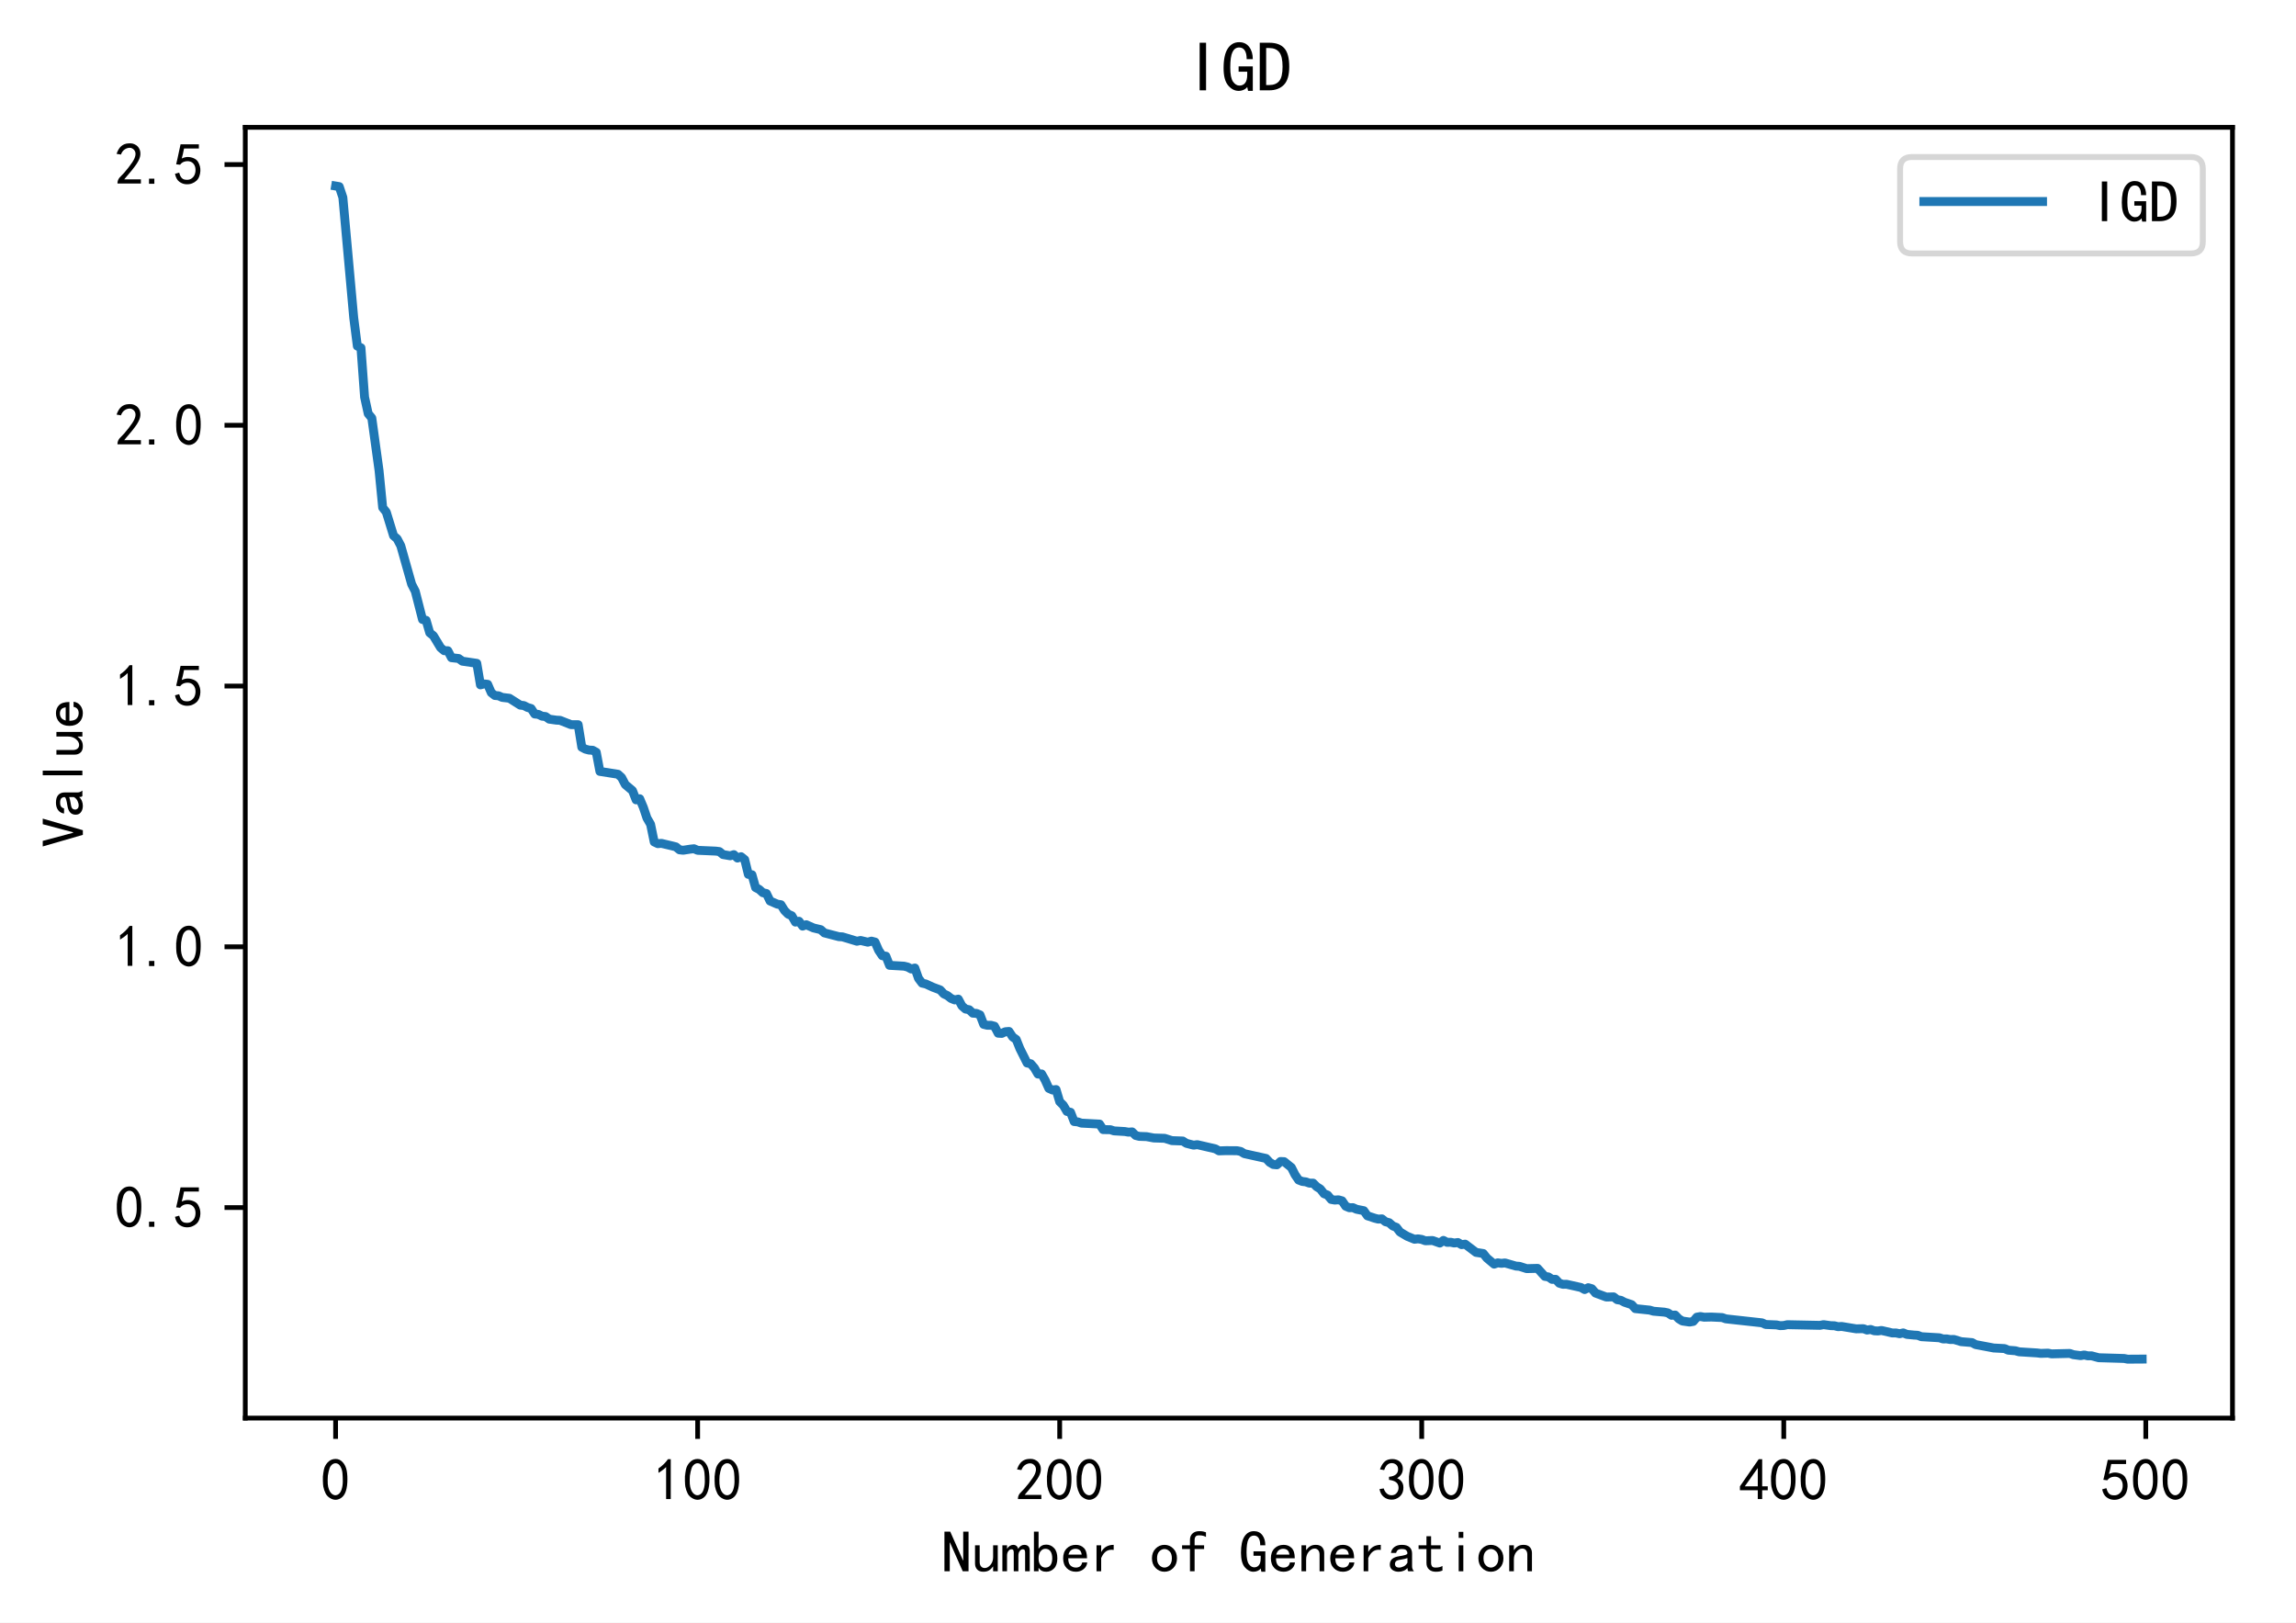
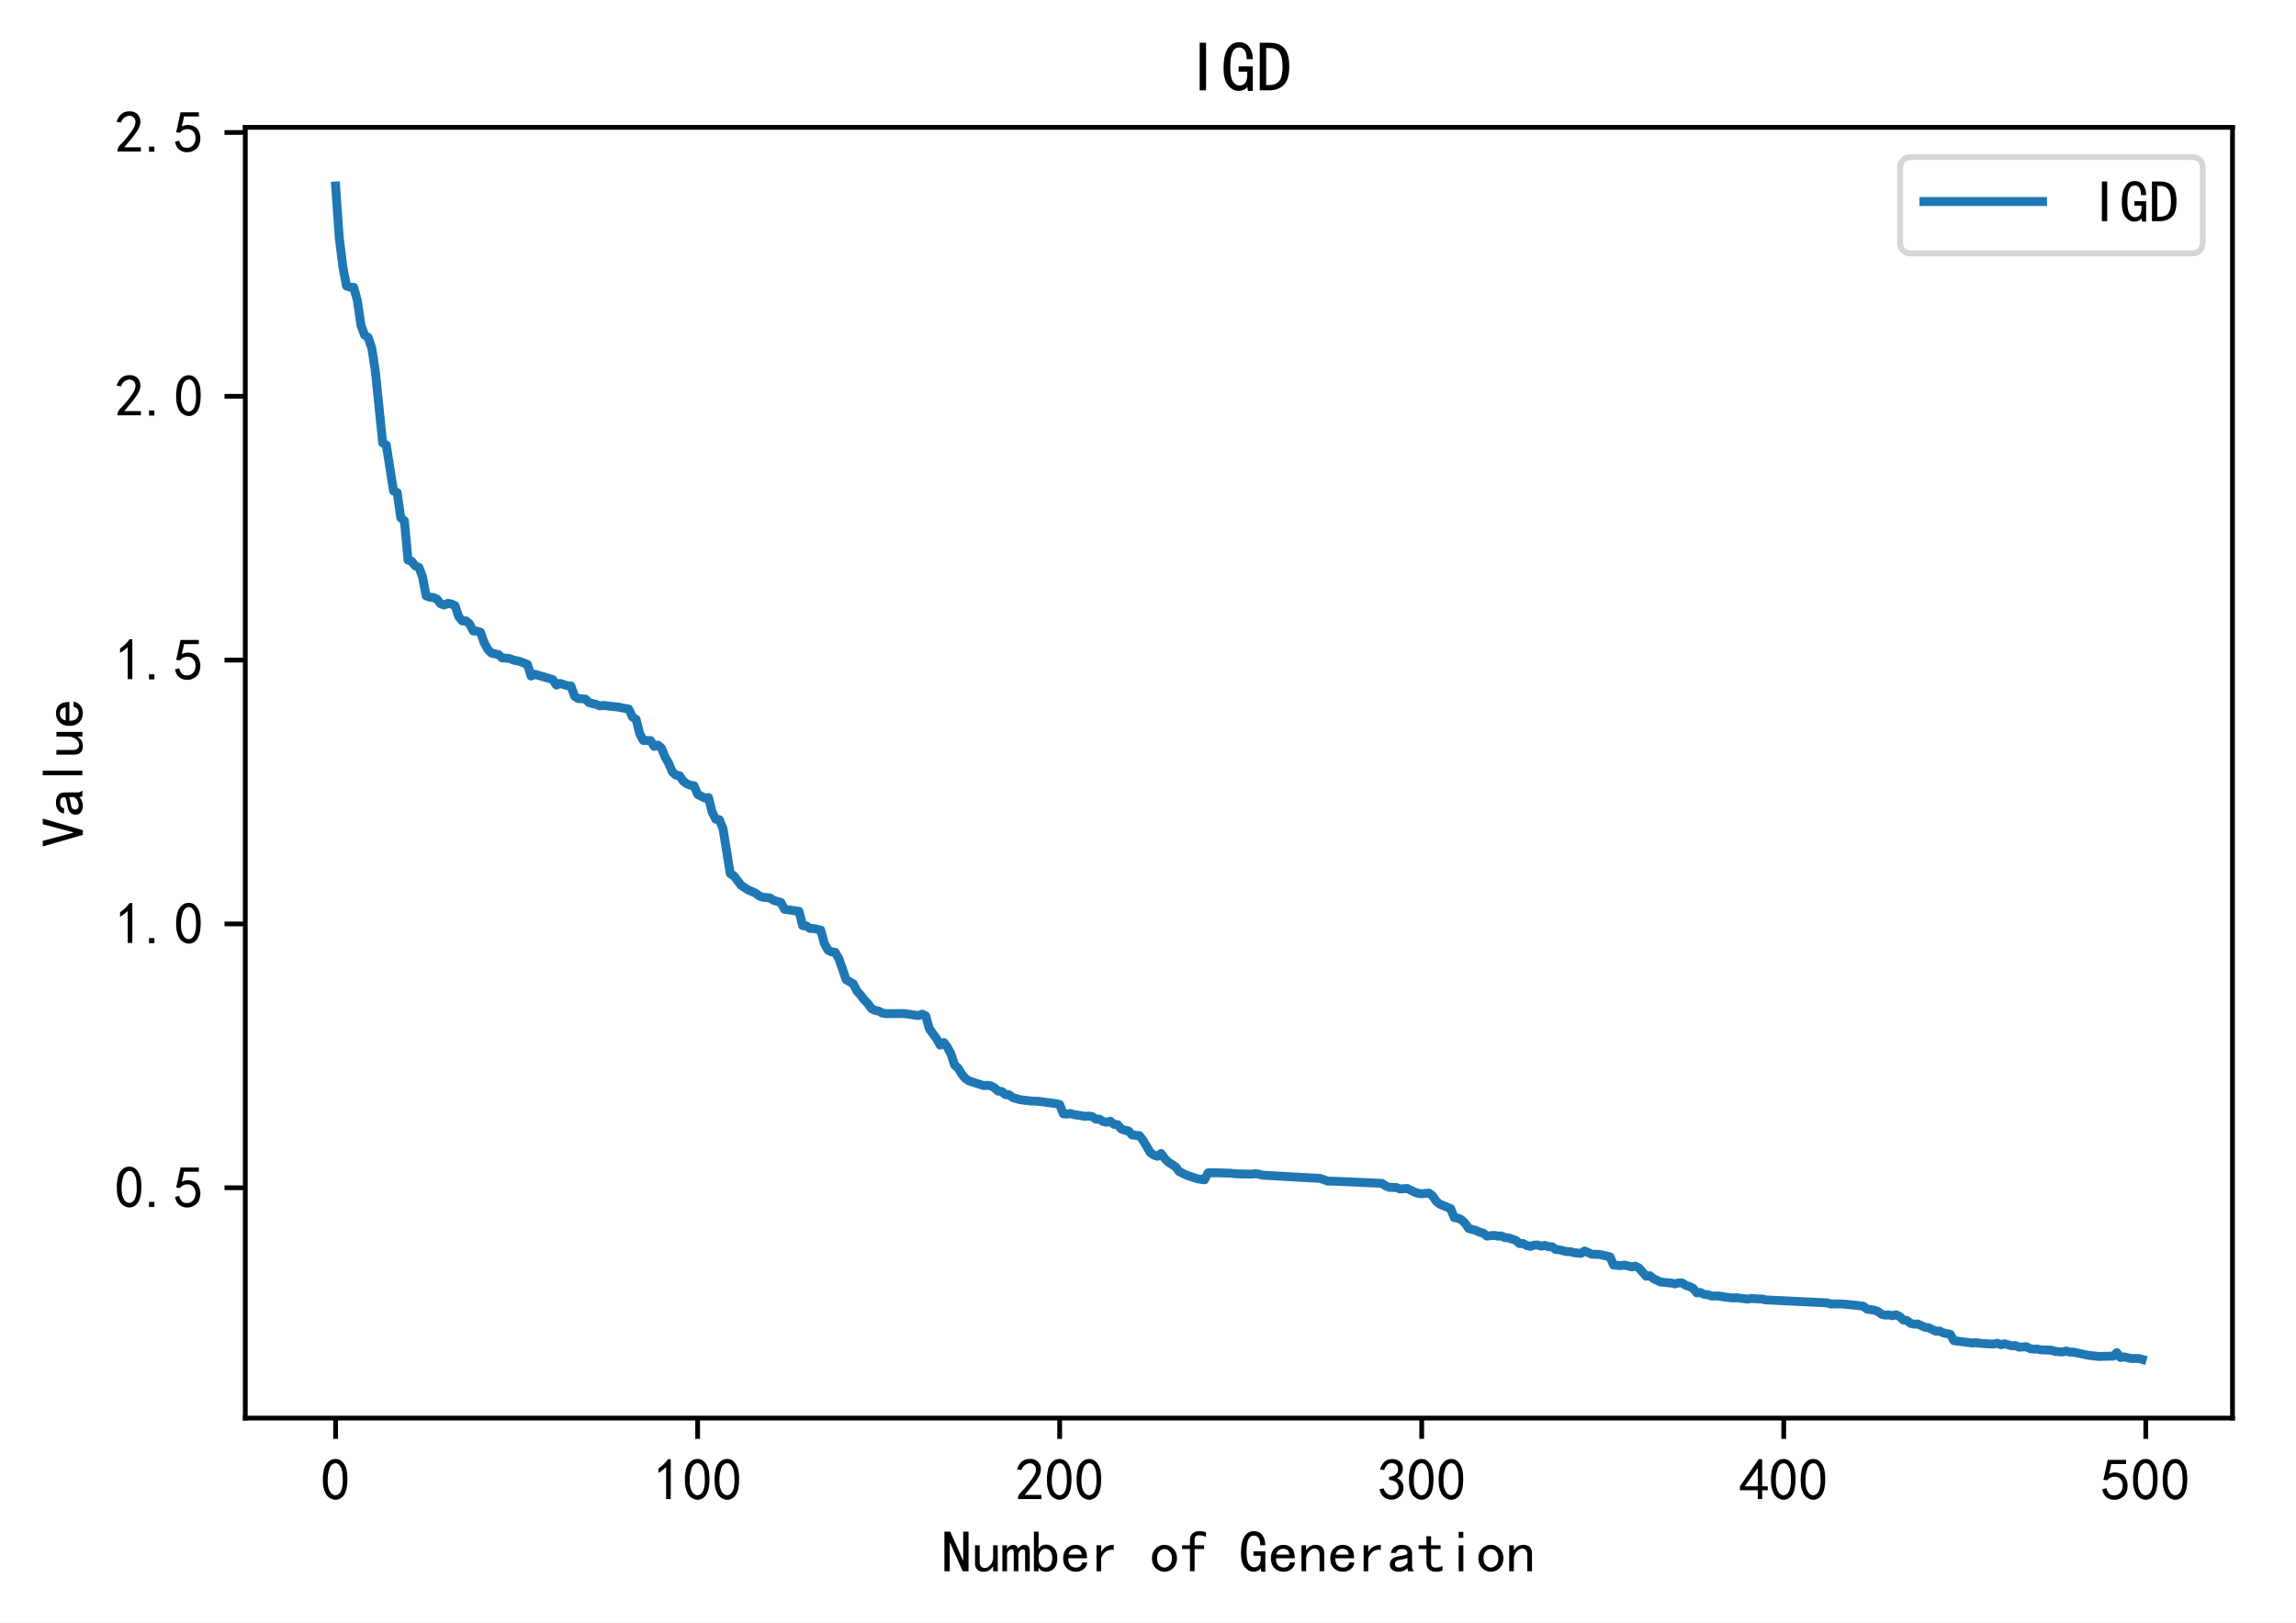
<svg xmlns="http://www.w3.org/2000/svg" xmlns:xlink="http://www.w3.org/1999/xlink" height="273.34pt" version="1.1" viewBox="0 0 386.825 273.34" width="386.825pt">
  <defs>
    <style type="text/css">
*{stroke-linecap:butt;stroke-linejoin:round;}
  </style>
  </defs>
  <g id="figure_1">
    <g id="patch_1">
      <path d="M 0 273.34  L 386.825 273.34  L 386.825 0  L 0 0  z " style="fill:#ffffff;" />
    </g>
    <g id="axes_1">
      <g id="patch_2">
        <path d="M 41.325 238.89  L 376.125 238.89  L 376.125 21.45  L 41.325 21.45  z " style="fill:#ffffff;" />
      </g>
      <g id="matplotlib.axis_1">
        <g id="xtick_1">
          <g id="line2d_1">
            <defs>
-               <path d="M 0 0  L 0 3.5  " id="m2fcb70cf24" style="stroke:#000000;stroke-width:0.8;" />
-             </defs>
-             <g>
-               <use style="stroke:#000000;stroke-width:0.8;" x="56.543" xlink:href="#m2fcb70cf24" y="238.89" />
+               <path d="M 0 0  L 0 3.5  " id="mbe11453e06" style="stroke:#000000;stroke-width:0.8;" />
+             </defs>
+             <g>
+               <use style="stroke:#000000;stroke-width:0.8;" x="56.543" xlink:href="#mbe11453e06" y="238.89" />
            </g>
          </g>
          <g id="text_1">
            <defs>
              <path d="M 3.125 29.297  Q 3.906 50 6.438 56.047  Q 8.984 62.109 13.672 66.016  Q 18.359 69.922 25.188 69.922  Q 32.031 69.922 37.109 64.25  Q 42.188 58.594 43.75 50  Q 45.312 41.406 44.719 30.266  Q 44.141 19.141 40.812 12.109  Q 37.5 5.078 30.859 2.344  Q 24.219 -0.391 17.578 2.922  Q 10.938 6.25 8.203 11.719  Q 5.469 17.188 4.297 23.234  Q 3.125 29.297 3.906 50  z M 12.891 52.734  Q 10.547 31.25 12.5 22.844  Q 14.453 14.453 18.938 10.938  Q 23.438 7.422 28.125 9.562  Q 32.812 11.719 34.953 18.156  Q 37.109 24.609 37.109 32.219  Q 37.109 39.844 36.516 46.094  Q 35.938 52.344 33 57.422  Q 30.078 62.5 25.188 62.688  Q 20.312 62.891 16.594 57.812  Q 12.891 52.734 10.547 31.25  z " id="SimHei-48" />
            </defs>
            <g transform="translate(54.04318 252.765)scale(0.1 -0.1)">
              <use xlink:href="#SimHei-48" />
            </g>
          </g>
        </g>
        <g id="xtick_2">
          <g id="line2d_2">
            <g>
-               <use style="stroke:#000000;stroke-width:0.8;" x="117.538" xlink:href="#m2fcb70cf24" y="238.89" />
+               <use style="stroke:#000000;stroke-width:0.8;" x="117.538" xlink:href="#mbe11453e06" y="238.89" />
            </g>
          </g>
          <g id="text_2">
            <defs>
              <path d="M 21.875 56.25  Q 16.797 51.172 8.984 46.484  L 8.984 53.906  Q 18.75 60.547 25 69.531  L 29.688 69.531  L 29.688 2.344  L 21.875 2.344  z " id="SimHei-49" />
            </defs>
            <g transform="translate(110.0379 252.765)scale(0.1 -0.1)">
              <use xlink:href="#SimHei-49" />
              <use x="50" xlink:href="#SimHei-48" />
              <use x="100" xlink:href="#SimHei-48" />
            </g>
          </g>
        </g>
        <g id="xtick_3">
          <g id="line2d_3">
            <g>
-               <use style="stroke:#000000;stroke-width:0.8;" x="178.533" xlink:href="#m2fcb70cf24" y="238.89" />
+               <use style="stroke:#000000;stroke-width:0.8;" x="178.533" xlink:href="#mbe11453e06" y="238.89" />
            </g>
          </g>
          <g id="text_3">
            <defs>
              <path d="M 4.688 3.906  Q 5.078 9.766 10.156 14.453  Q 15.234 19.141 23.047 29.094  Q 30.859 39.062 33.203 44.531  Q 35.547 50 34.953 53.906  Q 34.375 57.812 31.25 60.344  Q 28.125 62.891 24.016 62.5  Q 19.922 62.109 16.203 59.375  Q 12.5 56.641 10.547 51.172  L 3.125 52.344  Q 6.25 61.328 11.125 65.422  Q 16.016 69.531 22.656 69.922  Q 26.562 70.312 29.688 69.719  Q 32.812 69.141 36.125 66.984  Q 39.453 64.844 41.594 60.547  Q 43.75 56.25 43.156 50.188  Q 42.578 44.141 37.109 35.734  Q 31.641 27.344 16.016 9.375  L 44.141 9.375  L 44.141 2.344  L 4.688 2.344  z " id="SimHei-50" />
            </defs>
            <g transform="translate(171.0326 252.765)scale(0.1 -0.1)">
              <use xlink:href="#SimHei-50" />
              <use x="50" xlink:href="#SimHei-48" />
              <use x="100" xlink:href="#SimHei-48" />
            </g>
          </g>
        </g>
        <g id="xtick_4">
          <g id="line2d_4">
            <g>
-               <use style="stroke:#000000;stroke-width:0.8;" x="239.527" xlink:href="#m2fcb70cf24" y="238.89" />
+               <use style="stroke:#000000;stroke-width:0.8;" x="239.527" xlink:href="#mbe11453e06" y="238.89" />
            </g>
          </g>
          <g id="text_4">
            <defs>
              <path d="M 3.906 19.141  L 10.938 20.312  Q 12.5 15.234 16.016 11.906  Q 19.531 8.594 24.797 8.781  Q 30.078 8.984 33.203 13.078  Q 36.328 17.188 35.938 22.453  Q 35.547 27.734 31.828 30.656  Q 28.125 33.594 19.922 34.766  L 19.922 39.844  Q 28.125 40.625 31.828 44.141  Q 35.547 47.656 35.156 53.312  Q 34.766 58.984 30.078 61.516  Q 25.391 64.062 20.109 62.109  Q 14.844 60.156 11.719 51.172  L 4.688 52.344  Q 7.031 59.375 11.125 64.062  Q 15.234 68.75 22.266 69.531  Q 29.297 70.312 34.562 67.766  Q 39.844 65.234 41.984 59.953  Q 44.141 54.688 42.578 48.438  Q 41.016 42.188 33.594 37.5  Q 39.062 35.156 41.984 30.469  Q 44.922 25.781 43.938 18.156  Q 42.969 10.547 37.109 5.859  Q 31.25 1.172 23.828 1.359  Q 16.406 1.562 10.938 6.047  Q 5.469 10.547 3.906 19.141  z " id="SimHei-51" />
            </defs>
            <g transform="translate(232.0273 252.765)scale(0.1 -0.1)">
              <use xlink:href="#SimHei-51" />
              <use x="50" xlink:href="#SimHei-48" />
              <use x="100" xlink:href="#SimHei-48" />
            </g>
          </g>
        </g>
        <g id="xtick_5">
          <g id="line2d_5">
            <g>
-               <use style="stroke:#000000;stroke-width:0.8;" x="300.522" xlink:href="#m2fcb70cf24" y="238.89" />
+               <use style="stroke:#000000;stroke-width:0.8;" x="300.522" xlink:href="#mbe11453e06" y="238.89" />
            </g>
          </g>
          <g id="text_5">
            <defs>
              <path d="M 31.25 17.188  L 1.172 17.188  L 1.172 23.828  L 32.812 69.531  L 38.672 69.531  L 38.672 23.828  L 48.047 23.828  L 48.047 17.188  L 38.672 17.188  L 38.672 2.344  L 31.25 2.344  z M 31.25 23.828  L 31.25 54.688  L 9.375 23.828  z " id="SimHei-52" />
            </defs>
            <g transform="translate(293.022 252.765)scale(0.1 -0.1)">
              <use xlink:href="#SimHei-52" />
              <use x="50" xlink:href="#SimHei-48" />
              <use x="100" xlink:href="#SimHei-48" />
            </g>
          </g>
        </g>
        <g id="xtick_6">
          <g id="line2d_6">
            <g>
-               <use style="stroke:#000000;stroke-width:0.8;" x="361.517" xlink:href="#m2fcb70cf24" y="238.89" />
+               <use style="stroke:#000000;stroke-width:0.8;" x="361.517" xlink:href="#mbe11453e06" y="238.89" />
            </g>
          </g>
          <g id="text_6">
            <defs>
              <path d="M 8.594 20.703  Q 11.328 10.156 17.969 8.984  Q 24.609 7.812 28.703 10.344  Q 32.812 12.891 34.562 16.984  Q 36.328 21.094 36.125 26.172  Q 35.938 31.25 33.391 34.766  Q 30.859 38.281 26.953 39.453  Q 23.047 40.625 18.156 39.453  Q 13.281 38.281 10.156 33.984  L 3.516 34.766  Q 4.297 37.109 10.938 68.359  L 41.797 68.359  L 41.797 61.328  L 16.797 61.328  Q 14.844 50.781 12.891 44.531  Q 18.75 47.266 23.828 47.062  Q 28.906 46.875 33.594 44.719  Q 38.281 42.578 40.422 38.859  Q 42.578 35.156 43.547 31.438  Q 44.531 27.734 44.328 23.438  Q 44.141 19.141 42.578 14.641  Q 41.016 10.156 37.891 7.219  Q 34.766 4.297 30.266 2.531  Q 25.781 0.781 19.922 1.172  Q 14.062 1.562 8.781 5.469  Q 3.516 9.375 1.562 18.75  z " id="SimHei-53" />
            </defs>
            <g transform="translate(354.0168 252.765)scale(0.1 -0.1)">
              <use xlink:href="#SimHei-53" />
              <use x="50" xlink:href="#SimHei-48" />
              <use x="100" xlink:href="#SimHei-48" />
            </g>
          </g>
        </g>
        <g id="text_7">
          <defs>
            <path d="M 44.531 1.953  L 34.766 1.953  L 13.281 50.391  L 12.891 50.391  L 12.891 1.953  L 3.906 1.953  L 3.906 68.75  L 13.672 68.75  L 35.156 20.312  L 35.547 20.312  L 35.547 68.75  L 44.531 68.75  z " id="SimHei-78" />
            <path d="M 43.75 1.953  L 35.938 1.953  L 35.938 10.156  Q 32.812 5.859 29.094 3.516  Q 25.391 1.172 19.531 1.172  Q 12.5 1.172 8.984 5.078  Q 5.469 8.984 5.469 14.844  L 5.469 45.703  L 13.281 45.703  L 13.281 17.578  Q 13.281 12.891 15.625 10.156  Q 17.969 7.422 21.875 7.422  Q 26.953 7.422 31.438 12.688  Q 35.938 17.969 35.938 25.781  L 35.938 45.703  L 43.75 45.703  z " id="SimHei-117" />
            <path d="M 47.656 1.953  L 39.844 1.953  L 39.844 33.594  Q 39.844 35.938 39.062 37.5  Q 38.281 39.062 35.938 39.062  Q 33.203 39.062 30.859 36.125  Q 28.516 33.203 28.516 28.516  L 28.516 1.953  L 20.703 1.953  L 20.703 33.594  Q 20.703 35.938 19.922 37.5  Q 19.141 39.062 16.797 39.062  Q 14.062 39.062 11.719 36.125  Q 9.375 33.203 9.375 28.516  L 9.375 1.953  L 1.562 1.953  L 1.562 45.703  L 9.375 45.703  L 9.375 39.844  Q 11.328 42.969 14.062 44.719  Q 16.797 46.484 19.922 46.484  Q 23.047 46.484 25.188 44.719  Q 27.344 42.969 28.125 39.844  Q 30.078 42.969 32.609 44.719  Q 35.156 46.484 38.281 46.484  Q 42.969 46.484 45.312 43.938  Q 47.656 41.406 47.656 36.719  z " id="SimHei-109" />
            <path d="M 44.141 23.828  Q 44.141 12.5 38.672 6.828  Q 33.203 1.172 25.391 1.172  Q 21.094 1.172 17.969 2.734  Q 14.844 4.297 12.5 7.812  L 12.5 1.953  L 4.688 1.953  L 4.688 68.75  L 12.5 68.75  L 12.5 39.844  Q 14.844 43.359 17.969 45.109  Q 21.094 46.875 25.391 46.875  Q 33.203 46.875 38.672 41.016  Q 44.141 35.156 44.141 23.828  z M 35.547 23.828  Q 35.547 31.25 32.609 35.547  Q 29.688 39.844 23.828 39.844  Q 19.141 39.844 15.812 35.547  Q 12.5 31.25 12.5 23.828  Q 12.5 16.406 15.812 12.297  Q 19.141 8.203 23.828 8.203  Q 29.688 8.203 32.609 12.297  Q 35.547 16.406 35.547 23.828  z " id="SimHei-98" />
            <path d="M 44.531 16.797  Q 43.75 9.766 38.281 5.469  Q 32.812 1.172 25.391 1.172  Q 16.016 1.172 9.953 7.219  Q 3.906 13.281 3.906 23.828  Q 3.906 34.375 9.953 40.422  Q 16.016 46.484 25.391 46.484  Q 33.594 46.484 38.859 41.203  Q 44.141 35.938 44.141 23.828  L 12.5 23.828  Q 12.5 15.234 16.203 11.719  Q 19.922 8.203 25.391 8.203  Q 29.688 8.203 32.422 10.344  Q 35.156 12.5 35.938 16.797  z M 35.156 30.078  Q 34.375 35.547 31.641 37.688  Q 28.906 39.844 24.609 39.844  Q 20.703 39.844 17.578 37.688  Q 14.453 35.547 12.891 30.078  z " id="SimHei-101" />
            <path d="M 39.062 37.891  Q 31.641 39.062 26.562 35.734  Q 21.484 32.422 17.969 24.219  L 17.969 1.953  L 10.156 1.953  L 10.156 45.703  L 17.969 45.703  L 17.969 34.375  Q 21.484 40.625 26.75 43.547  Q 32.031 46.484 39.062 46.484  z " id="SimHei-114" />
            <path id="SimHei-32" />
            <path d="M 45.703 23.828  Q 45.703 13.672 39.453 7.422  Q 33.203 1.172 24.609 1.172  Q 16.016 1.172 9.766 7.422  Q 3.516 13.672 3.516 23.828  Q 3.516 33.984 9.766 40.234  Q 16.016 46.484 24.609 46.484  Q 33.203 46.484 39.453 40.234  Q 45.703 33.984 45.703 23.828  z M 37.109 23.828  Q 37.109 31.641 33.203 35.547  Q 29.297 39.453 24.609 39.453  Q 19.922 39.453 16.016 35.547  Q 12.109 31.641 12.109 23.828  Q 12.109 16.016 16.016 12.109  Q 19.922 8.203 24.609 8.203  Q 29.297 8.203 33.203 12.109  Q 37.109 16.016 37.109 23.828  z " id="SimHei-111" />
            <path d="M 44.531 59.766  Q 42.578 60.938 39.844 61.719  Q 37.109 62.5 32.812 62.5  Q 28.516 62.5 26.953 60.344  Q 25.391 58.203 25.391 55.078  L 25.391 45.703  L 41.406 45.703  L 41.406 39.453  L 25.391 39.453  L 25.391 1.953  L 17.578 1.953  L 17.578 39.453  L 4.297 39.453  L 4.297 45.703  L 17.578 45.703  L 17.578 54.688  Q 17.578 61.719 21.875 65.625  Q 26.172 69.531 33.203 69.531  Q 37.5 69.531 40.031 68.938  Q 42.578 68.359 44.531 67.578  z " id="SimHei-102" />
            <path d="M 44.531 1.172  L 37.891 1.172  L 36.719 6.641  Q 35.156 4.297 31.828 2.734  Q 28.516 1.172 24.609 1.172  Q 16.406 1.172 9.953 8.781  Q 3.516 16.406 3.516 33.203  Q 3.516 51.562 9.375 60.547  Q 15.234 69.531 25.391 69.531  Q 34.375 69.531 39.453 62.891  Q 44.531 56.25 44.531 45.703  L 35.938 45.703  Q 35.938 53.906 33.203 58  Q 30.469 62.109 25.391 62.109  Q 19.141 62.109 16.016 55.656  Q 12.891 49.219 12.891 33.984  Q 12.891 19.531 16.797 14.062  Q 20.703 8.594 25.781 8.594  Q 30.859 8.594 33.781 12.297  Q 36.719 16.016 36.719 23.828  L 36.719 28.125  L 24.609 28.125  L 24.609 35.547  L 44.531 35.547  z " id="SimHei-71" />
            <path d="M 43.75 1.953  L 35.938 1.953  L 35.938 30.078  Q 35.938 34.766 33.594 37.5  Q 31.25 40.234 27.344 40.234  Q 22.266 40.234 17.766 34.953  Q 13.281 29.688 13.281 21.875  L 13.281 1.953  L 5.469 1.953  L 5.469 45.703  L 13.281 45.703  L 13.281 37.5  Q 16.406 41.797 20.109 44.141  Q 23.828 46.484 29.688 46.484  Q 36.719 46.484 40.234 42.578  Q 43.75 38.672 43.75 32.812  z " id="SimHei-110" />
            <path d="M 44.922 1.953  L 35.547 1.953  Q 34.766 2.734 34.375 4.094  Q 33.984 5.469 33.984 7.422  Q 31.25 4.297 27.344 2.734  Q 23.438 1.172 19.141 1.172  Q 12.891 1.172 8.594 4.297  Q 4.297 7.422 4.297 13.281  Q 4.297 19.141 8.203 22.656  Q 12.109 26.172 20.312 27.344  Q 25.781 28.125 29.875 29.297  Q 33.984 30.469 33.984 32.422  Q 33.984 34.766 32.219 37.109  Q 30.469 39.453 24.609 39.453  Q 19.922 39.453 17.766 37.688  Q 15.625 35.938 14.844 32.812  L 6.25 32.812  Q 7.031 39.062 11.906 42.766  Q 16.797 46.484 24.609 46.484  Q 33.203 46.484 37.5 42.578  Q 41.797 38.672 41.797 31.641  L 41.797 10.156  Q 41.797 7.812 42.578 5.859  Q 43.359 3.906 44.922 1.953  z M 33.984 16.406  L 33.984 24.219  Q 31.641 23.438 29.484 22.844  Q 27.344 22.266 22.266 21.484  Q 16.406 20.703 14.641 18.75  Q 12.891 16.797 12.891 14.062  Q 12.891 11.719 14.641 9.953  Q 16.406 8.203 19.922 8.203  Q 23.438 8.203 27.531 10.156  Q 31.641 12.109 33.984 16.406  z " id="SimHei-97" />
            <path d="M 42.969 3.125  Q 41.016 2.344 38.469 1.75  Q 35.938 1.172 31.641 1.172  Q 24.609 1.172 20.312 5.078  Q 16.016 8.984 16.016 16.016  L 16.016 39.453  L 2.734 39.453  L 2.734 45.703  L 16.016 45.703  L 16.016 60.938  L 23.828 60.938  L 23.828 45.703  L 39.844 45.703  L 39.844 39.453  L 23.828 39.453  L 23.828 15.625  Q 23.828 12.5 25.391 10.344  Q 26.953 8.203 31.25 8.203  Q 35.547 8.203 38.281 8.984  Q 41.016 9.766 42.969 10.938  z " id="SimHei-116" />
            <path d="M 28.125 58.203  L 20.312 58.203  L 20.312 68.359  L 28.125 68.359  z M 28.125 1.953  L 20.312 1.953  L 20.312 45.703  L 28.125 45.703  z " id="SimHei-105" />
          </defs>
          <g transform="translate(158.725 264.89)scale(0.1 -0.1)">
            <use xlink:href="#SimHei-78" />
            <use x="50" xlink:href="#SimHei-117" />
            <use x="100" xlink:href="#SimHei-109" />
            <use x="150" xlink:href="#SimHei-98" />
            <use x="200" xlink:href="#SimHei-101" />
            <use x="250" xlink:href="#SimHei-114" />
            <use x="300" xlink:href="#SimHei-32" />
            <use x="350" xlink:href="#SimHei-111" />
            <use x="400" xlink:href="#SimHei-102" />
            <use x="450" xlink:href="#SimHei-32" />
            <use x="500" xlink:href="#SimHei-71" />
            <use x="550" xlink:href="#SimHei-101" />
            <use x="600" xlink:href="#SimHei-110" />
            <use x="650" xlink:href="#SimHei-101" />
            <use x="700" xlink:href="#SimHei-114" />
            <use x="750" xlink:href="#SimHei-97" />
            <use x="800" xlink:href="#SimHei-116" />
            <use x="850" xlink:href="#SimHei-105" />
            <use x="900" xlink:href="#SimHei-111" />
            <use x="950" xlink:href="#SimHei-110" />
          </g>
        </g>
      </g>
      <g id="matplotlib.axis_2">
        <g id="ytick_1">
          <g id="line2d_7">
            <defs>
-               <path d="M 0 0  L -3.5 0  " id="m7fbb3595b2" style="stroke:#000000;stroke-width:0.8;" />
-             </defs>
-             <g>
-               <use style="stroke:#000000;stroke-width:0.8;" x="41.325" xlink:href="#m7fbb3595b2" y="203.424" />
+               <path d="M 0 0  L -3.5 0  " id="m70724d5f7b" style="stroke:#000000;stroke-width:0.8;" />
+             </defs>
+             <g>
+               <use style="stroke:#000000;stroke-width:0.8;" x="41.325" xlink:href="#m70724d5f7b" y="200.084" />
            </g>
          </g>
          <g id="text_8">
            <defs>
              <path d="M 16.797 1.953  L 7.812 1.953  L 7.812 10.547  L 16.797 10.547  z " id="SimHei-46" />
            </defs>
-             <g transform="translate(19.325 206.8615)scale(0.1 -0.1)">
+             <g transform="translate(19.325 203.5216)scale(0.1 -0.1)">
              <use xlink:href="#SimHei-48" />
              <use x="50" xlink:href="#SimHei-46" />
              <use x="100" xlink:href="#SimHei-53" />
            </g>
          </g>
        </g>
        <g id="ytick_2">
          <g id="line2d_8">
            <g>
-               <use style="stroke:#000000;stroke-width:0.8;" x="41.325" xlink:href="#m7fbb3595b2" y="159.497" />
+               <use style="stroke:#000000;stroke-width:0.8;" x="41.325" xlink:href="#m70724d5f7b" y="155.643" />
            </g>
          </g>
          <g id="text_9">
-             <g transform="translate(19.325 162.9343)scale(0.1 -0.1)">
+             <g transform="translate(19.325 159.0803)scale(0.1 -0.1)">
              <use xlink:href="#SimHei-49" />
              <use x="50" xlink:href="#SimHei-46" />
              <use x="100" xlink:href="#SimHei-48" />
            </g>
          </g>
        </g>
        <g id="ytick_3">
          <g id="line2d_9">
            <g>
-               <use style="stroke:#000000;stroke-width:0.8;" x="41.325" xlink:href="#m7fbb3595b2" y="115.57" />
+               <use style="stroke:#000000;stroke-width:0.8;" x="41.325" xlink:href="#m70724d5f7b" y="111.202" />
            </g>
          </g>
          <g id="text_10">
-             <g transform="translate(19.325 119.0072)scale(0.1 -0.1)">
+             <g transform="translate(19.325 114.6391)scale(0.1 -0.1)">
              <use xlink:href="#SimHei-49" />
              <use x="50" xlink:href="#SimHei-46" />
              <use x="100" xlink:href="#SimHei-53" />
            </g>
          </g>
        </g>
        <g id="ytick_4">
          <g id="line2d_10">
            <g>
-               <use style="stroke:#000000;stroke-width:0.8;" x="41.325" xlink:href="#m7fbb3595b2" y="71.642" />
+               <use style="stroke:#000000;stroke-width:0.8;" x="41.325" xlink:href="#m70724d5f7b" y="66.76" />
            </g>
          </g>
          <g id="text_11">
-             <g transform="translate(19.325 75.07998)scale(0.1 -0.1)">
+             <g transform="translate(19.325 70.19784)scale(0.1 -0.1)">
              <use xlink:href="#SimHei-50" />
              <use x="50" xlink:href="#SimHei-46" />
              <use x="100" xlink:href="#SimHei-48" />
            </g>
          </g>
        </g>
        <g id="ytick_5">
          <g id="line2d_11">
            <g>
-               <use style="stroke:#000000;stroke-width:0.8;" x="41.325" xlink:href="#m7fbb3595b2" y="27.715" />
+               <use style="stroke:#000000;stroke-width:0.8;" x="41.325" xlink:href="#m70724d5f7b" y="22.319" />
            </g>
          </g>
          <g id="text_12">
-             <g transform="translate(19.325 31.15279)scale(0.1 -0.1)">
+             <g transform="translate(19.325 25.75659)scale(0.1 -0.1)">
              <use xlink:href="#SimHei-50" />
              <use x="50" xlink:href="#SimHei-46" />
              <use x="100" xlink:href="#SimHei-53" />
            </g>
          </g>
        </g>
        <g id="text_13">
          <defs>
            <path d="M 47.656 68.75  L 28.125 1.172  L 20.312 1.172  L 0.781 68.75  L 10.156 68.75  L 23.828 17.578  L 24.609 17.578  L 38.281 68.75  z " id="SimHei-86" />
            <path d="M 28.516 1.953  L 20.703 1.953  L 20.703 68.75  L 28.516 68.75  z " id="SimHei-108" />
          </defs>
          <g transform="translate(14.075 142.67)rotate(-90)scale(0.1 -0.1)">
            <use xlink:href="#SimHei-86" />
            <use x="50" xlink:href="#SimHei-97" />
            <use x="100" xlink:href="#SimHei-108" />
            <use x="150" xlink:href="#SimHei-117" />
            <use x="200" xlink:href="#SimHei-101" />
          </g>
        </g>
      </g>
      <g id="line2d_12">
-         <path clip-path="url(#pb74c367bbe)" d="M 56.543 31.334  L 57.153 31.435  L 57.763 33.259  L 59.593 53.513  L 60.203 58.297  L 60.813 58.583  L 61.423 66.894  L 62.033 69.681  L 62.643 70.422  L 63.863 79.276  L 64.472 85.502  L 65.082 86.271  L 66.302 90.238  L 66.912 90.774  L 67.522 91.936  L 69.352 98.412  L 69.962 99.596  L 71.182 104.357  L 71.792 104.499  L 72.402 106.604  L 73.012 107.089  L 74.232 109.107  L 74.842 109.618  L 75.452 109.623  L 76.061 110.793  L 77.281 110.932  L 77.891 111.381  L 80.331 111.742  L 80.941 115.37  L 81.551 115.211  L 82.161 115.278  L 82.771 116.687  L 83.381 117.163  L 83.991 117.209  L 84.601 117.482  L 85.821 117.626  L 87.65 118.787  L 88.26 118.856  L 88.87 119.173  L 89.48 119.357  L 90.09 120.281  L 90.7 120.344  L 91.31 120.644  L 91.92 120.708  L 92.53 121.146  L 93.75 121.317  L 94.36 121.348  L 96.19 122.072  L 97.41 122.084  L 98.02 125.872  L 98.63 126.2  L 99.239 126.357  L 99.849 126.388  L 100.459 126.723  L 101.069 129.95  L 104.119 130.43  L 104.729 130.987  L 105.339 132.161  L 106.559 133.188  L 107.169 134.742  L 107.779 134.557  L 108.389 136.003  L 108.999 137.808  L 109.609 138.862  L 110.219 141.833  L 110.828 142.119  L 111.438 142.071  L 113.268 142.505  L 113.878 142.661  L 114.488 143.161  L 115.098 143.231  L 116.318 143.041  L 116.928 142.979  L 117.538 143.244  L 120.588 143.376  L 121.198 143.452  L 121.808 143.955  L 123.027 144.164  L 123.637 143.972  L 124.247 144.547  L 124.857 144.319  L 125.467 144.811  L 126.077 147.293  L 126.687 147.356  L 127.297 149.517  L 127.907 149.83  L 128.517 150.385  L 129.127 150.517  L 129.737 151.777  L 130.957 152.311  L 131.567 152.407  L 132.177 153.389  L 132.787 153.998  L 133.397 154.264  L 134.006 155.333  L 134.616 155.191  L 135.226 156.01  L 135.836 155.777  L 137.056 156.319  L 138.276 156.61  L 138.886 157.154  L 141.326 157.787  L 141.936 157.823  L 144.376 158.56  L 144.986 158.431  L 146.205 158.718  L 146.815 158.54  L 147.425 158.697  L 148.035 160.092  L 148.645 160.996  L 149.255 161.073  L 149.865 162.617  L 152.305 162.758  L 152.915 162.906  L 153.525 163.237  L 154.135 163.072  L 154.745 164.816  L 155.355 165.618  L 155.965 165.752  L 157.184 166.307  L 158.404 166.765  L 159.014 167.429  L 159.624 167.718  L 160.234 168.197  L 160.844 168.445  L 161.454 168.312  L 162.064 169.451  L 162.674 169.982  L 163.284 170.097  L 163.894 170.678  L 164.504 170.711  L 165.114 170.969  L 165.724 172.565  L 166.334 172.713  L 166.944 172.714  L 167.554 172.876  L 168.164 174.052  L 168.773 174.087  L 169.383 173.801  L 169.993 173.756  L 170.603 174.676  L 171.213 175.111  L 171.823 176.637  L 173.043 179.073  L 173.653 179.195  L 174.263 179.895  L 174.873 180.932  L 175.483 180.91  L 176.093 181.979  L 176.703 183.344  L 177.313 183.62  L 177.923 183.546  L 178.533 185.587  L 179.143 186.187  L 179.753 187.229  L 180.362 187.372  L 180.972 188.934  L 181.582 188.991  L 182.192 189.2  L 185.242 189.359  L 185.852 190.289  L 187.072 190.307  L 187.682 190.507  L 189.512 190.616  L 190.122 190.722  L 190.732 190.677  L 191.342 191.28  L 191.951 191.432  L 193.171 191.475  L 194.391 191.703  L 196.221 191.758  L 197.441 192.147  L 199.271 192.212  L 199.881 192.6  L 201.101 192.914  L 201.711 192.825  L 204.76 193.53  L 205.37 193.872  L 206.59 193.835  L 208.42 193.848  L 209.03 193.969  L 209.64 194.342  L 213.3 195.149  L 213.91 195.804  L 214.519 196.168  L 215.129 196.224  L 215.739 195.662  L 216.349 195.692  L 217.569 196.674  L 218.179 197.885  L 218.789 198.784  L 219.399 199.022  L 220.009 199.096  L 220.619 199.315  L 221.229 199.309  L 221.839 199.918  L 222.449 200.296  L 223.059 201.085  L 223.669 201.322  L 224.279 202.057  L 224.889 202.163  L 225.499 202.117  L 226.108 202.29  L 226.718 203.195  L 227.328 203.451  L 227.938 203.439  L 228.548 203.71  L 229.768 203.951  L 230.378 204.81  L 231.598 205.215  L 232.208 205.37  L 232.818 205.326  L 233.428 205.814  L 234.038 205.972  L 234.648 206.518  L 235.258 206.755  L 235.868 207.541  L 237.088 208.268  L 238.307 208.762  L 238.917 208.695  L 239.527 208.791  L 240.137 209.019  L 241.357 208.974  L 242.577 209.406  L 243.187 208.957  L 243.797 209.281  L 244.407 209.271  L 245.017 209.396  L 245.627 209.312  L 246.237 209.673  L 246.847 209.587  L 248.677 210.973  L 249.896 211.164  L 250.506 211.93  L 251.726 212.953  L 252.336 212.736  L 252.946 212.819  L 253.556 212.752  L 255.386 213.279  L 255.996 213.325  L 257.216 213.712  L 259.046 213.665  L 260.266 215.014  L 260.875 215.108  L 261.485 215.52  L 262.095 215.512  L 262.705 216.164  L 263.315 216.353  L 263.925 216.345  L 266.365 216.89  L 266.975 217.235  L 267.585 216.921  L 268.195 217.101  L 268.805 217.823  L 270.635 218.499  L 271.855 218.468  L 272.464 218.945  L 273.074 219.046  L 273.684 219.371  L 274.904 219.783  L 275.514 220.447  L 277.954 220.702  L 278.564 220.884  L 280.394 221.04  L 281.004 221.165  L 281.614 221.573  L 282.224 221.53  L 282.834 222.165  L 283.444 222.538  L 284.663 222.713  L 285.273 222.603  L 285.883 221.885  L 286.493 221.78  L 287.103 221.894  L 288.323 221.865  L 290.153 221.953  L 290.763 222.171  L 296.862 222.842  L 297.472 223.12  L 299.302 223.192  L 299.912 223.318  L 300.522 223.292  L 301.132 223.154  L 306.622 223.266  L 307.231 223.148  L 308.451 223.32  L 309.061 223.334  L 309.671 223.49  L 310.281 223.452  L 312.721 223.853  L 313.941 223.827  L 314.551 224.06  L 315.161 223.961  L 315.771 224.183  L 316.381 224.214  L 316.991 224.128  L 318.82 224.552  L 319.43 224.547  L 320.04 224.678  L 320.65 224.539  L 321.26 224.788  L 322.48 224.907  L 323.09 224.94  L 323.7 225.177  L 326.75 225.359  L 327.36 225.559  L 327.97 225.548  L 328.58 225.655  L 329.19 225.642  L 330.409 226.013  L 332.239 226.169  L 332.849 226.506  L 335.899 227.081  L 337.729 227.179  L 338.339 227.45  L 339.559 227.546  L 340.169 227.722  L 343.218 227.914  L 343.828 227.988  L 345.048 227.949  L 345.658 228.069  L 348.708 227.995  L 349.318 228.206  L 350.538 228.367  L 351.148 228.258  L 351.758 228.4  L 352.368 228.396  L 353.587 228.721  L 357.857 228.845  L 358.467 228.964  L 360.907 228.948  L 360.907 228.948  " style="fill:none;stroke:#1f77b4;stroke-linecap:square;stroke-width:1.5;" />
+         <path clip-path="url(#p95772b975c)" d="M 56.543 31.334  L 57.153 40.009  L 57.763 44.952  L 58.373 48.16  L 58.983 48.387  L 59.593 48.406  L 60.203 50.599  L 60.813 54.786  L 61.423 56.441  L 62.033 56.852  L 62.643 58.672  L 63.253 62.66  L 64.472 74.621  L 65.082 74.981  L 66.302 82.695  L 66.912 82.965  L 67.522 87.218  L 68.132 87.733  L 68.742 94.35  L 69.352 94.554  L 69.962 95.333  L 70.572 95.556  L 71.182 97.151  L 71.792 100.374  L 72.402 100.598  L 73.012 100.663  L 73.622 100.928  L 74.232 101.712  L 74.842 101.922  L 75.452 101.63  L 76.061 101.754  L 76.671 102.044  L 77.281 103.871  L 77.891 104.601  L 78.501 104.591  L 79.111 105.102  L 79.721 106.274  L 80.331 106.31  L 80.941 106.499  L 81.551 108.226  L 82.161 109.357  L 82.771 110.012  L 83.991 110.277  L 84.601 110.83  L 85.821 110.918  L 86.431 111.173  L 87.65 111.449  L 88.87 111.942  L 89.48 113.887  L 90.09 113.584  L 93.14 114.474  L 93.75 115.413  L 94.36 115.124  L 95.58 115.516  L 96.19 115.56  L 96.8 117.275  L 97.41 117.674  L 98.63 117.76  L 99.239 118.374  L 100.459 118.675  L 101.069 118.912  L 101.679 118.835  L 102.899 118.979  L 104.119 119.108  L 105.949 119.463  L 106.559 120.798  L 107.169 121.189  L 107.779 123.603  L 108.389 124.736  L 109.609 124.762  L 110.219 125.734  L 110.828 125.515  L 111.438 126.004  L 112.048 127.498  L 112.658 128.593  L 113.268 130.022  L 113.878 130.581  L 114.488 130.678  L 115.098 131.575  L 115.708 132.034  L 116.318 132.285  L 116.928 132.362  L 117.538 133.823  L 118.758 134.44  L 119.368 134.362  L 119.978 136.806  L 120.588 138  L 121.198 138.083  L 121.808 139.597  L 123.027 147.161  L 123.637 147.538  L 124.857 149.14  L 126.077 149.931  L 127.297 150.445  L 127.907 150.924  L 128.517 151.145  L 129.737 151.265  L 130.347 151.674  L 131.567 152.031  L 132.177 153.181  L 134.616 153.519  L 135.226 155.929  L 135.836 155.965  L 136.446 156.399  L 137.056 156.414  L 138.276 156.679  L 138.886 158.938  L 139.496 160.06  L 140.106 160.355  L 140.716 160.43  L 141.326 161.469  L 142.546 165.017  L 143.766 165.739  L 144.376 166.959  L 144.986 167.611  L 145.595 168.427  L 146.205 169.051  L 146.815 169.9  L 147.425 170.209  L 148.035 170.325  L 148.645 170.663  L 149.255 170.753  L 152.305 170.738  L 154.745 171.084  L 155.355 170.842  L 155.965 171.128  L 156.575 173.305  L 157.794 174.992  L 158.404 176.063  L 159.014 175.62  L 159.624 176.431  L 160.234 177.59  L 160.844 179.438  L 161.454 179.968  L 162.064 180.994  L 162.674 181.712  L 163.284 182.096  L 165.724 182.89  L 166.334 182.836  L 166.944 182.916  L 167.554 183.261  L 168.164 183.81  L 168.773 183.87  L 169.383 184.403  L 169.993 184.417  L 170.603 184.887  L 171.823 185.238  L 173.653 185.478  L 174.873 185.512  L 177.923 185.919  L 178.533 186.065  L 179.143 187.628  L 179.753 187.679  L 180.362 187.585  L 180.972 187.77  L 182.192 187.945  L 182.802 188.072  L 183.412 188.006  L 184.022 188.105  L 184.632 188.533  L 185.242 188.535  L 185.852 188.935  L 186.462 189.043  L 187.072 188.878  L 187.682 189.411  L 188.292 189.464  L 188.902 190.169  L 189.512 190.406  L 190.122 190.508  L 190.732 191.192  L 191.951 191.304  L 192.561 192.057  L 193.781 194.136  L 194.391 194.566  L 195.001 194.782  L 195.611 194.316  L 196.221 195.145  L 196.831 195.761  L 198.051 196.553  L 198.661 197.352  L 199.881 197.952  L 201.711 198.573  L 202.931 198.743  L 203.54 197.567  L 205.37 197.574  L 207.2 197.628  L 208.42 197.747  L 210.86 197.794  L 211.47 197.721  L 212.08 197.785  L 212.69 197.968  L 222.449 198.517  L 223.669 198.962  L 224.889 198.99  L 232.818 199.343  L 233.428 199.755  L 234.038 200.016  L 235.258 200.038  L 235.868 200.299  L 237.088 200.208  L 238.307 200.814  L 238.917 201.021  L 239.527 201.097  L 240.747 200.986  L 241.357 201.443  L 241.967 202.362  L 242.577 202.85  L 244.407 203.6  L 245.017 205.116  L 245.627 205.204  L 246.237 205.485  L 246.847 206.092  L 247.457 206.944  L 248.677 207.288  L 249.286 207.576  L 249.896 207.735  L 250.506 208.23  L 251.726 208.099  L 252.336 208.232  L 252.946 208.216  L 253.556 208.492  L 254.166 208.535  L 255.386 208.943  L 255.996 209.483  L 256.606 209.484  L 257.216 209.812  L 257.826 209.968  L 258.436 209.765  L 259.046 209.723  L 259.656 209.936  L 260.266 209.8  L 260.875 210.021  L 261.485 210.024  L 262.095 210.484  L 262.705 210.532  L 263.925 210.838  L 264.535 210.839  L 265.145 211.025  L 266.365 211.149  L 266.975 210.743  L 268.195 211.285  L 269.415 211.315  L 271.245 211.71  L 271.855 213.12  L 273.074 213.204  L 273.684 213.108  L 274.904 213.42  L 275.514 213.285  L 276.124 213.597  L 277.344 214.989  L 277.954 214.901  L 278.564 215.396  L 279.784 215.975  L 281.614 216.147  L 282.224 216.283  L 282.834 216.092  L 283.444 216.145  L 284.053 216.545  L 284.663 216.731  L 285.273 217.043  L 285.883 217.8  L 286.493 217.736  L 287.103 218.046  L 287.713 218.097  L 288.323 218.322  L 289.543 218.32  L 290.763 218.523  L 291.983 218.653  L 292.593 218.612  L 294.423 218.852  L 295.033 218.735  L 296.252 218.816  L 296.862 218.828  L 297.472 218.976  L 307.841 219.478  L 308.451 219.67  L 310.281 219.654  L 312.721 219.887  L 313.941 220.046  L 314.551 220.531  L 315.771 220.703  L 316.381 220.917  L 316.991 221.385  L 317.601 221.549  L 318.211 221.497  L 318.82 221.64  L 319.43 221.489  L 320.04 221.767  L 320.65 222.354  L 321.26 222.441  L 321.87 222.923  L 322.48 223.072  L 323.09 223.05  L 324.31 223.586  L 324.92 223.665  L 326.14 224.251  L 326.75 224.211  L 327.36 224.522  L 328.58 224.779  L 329.19 225.846  L 332.239 226.233  L 332.849 226.189  L 334.069 226.328  L 335.289 226.394  L 335.899 226.416  L 336.509 226.28  L 337.119 226.536  L 337.729 226.375  L 338.949 226.718  L 339.559 226.672  L 340.169 226.941  L 341.389 226.865  L 341.998 227.178  L 342.608 227.273  L 343.218 227.246  L 343.828 227.384  L 345.658 227.449  L 346.268 227.661  L 347.488 227.747  L 348.098 227.583  L 348.708 227.768  L 349.318 227.776  L 351.758 228.297  L 353.587 228.507  L 356.027 228.453  L 356.637 227.863  L 357.247 228.674  L 357.857 228.581  L 359.077 228.854  L 360.297 228.841  L 360.907 229.006  L 360.907 229.006  " style="fill:none;stroke:#1f77b4;stroke-linecap:square;stroke-width:1.5;" />
      </g>
      <g id="patch_3">
        <path d="M 41.325 238.89  L 41.325 21.45  " style="fill:none;stroke:#000000;stroke-linecap:square;stroke-linejoin:miter;stroke-width:0.8;" />
      </g>
      <g id="patch_4">
        <path d="M 376.125 238.89  L 376.125 21.45  " style="fill:none;stroke:#000000;stroke-linecap:square;stroke-linejoin:miter;stroke-width:0.8;" />
      </g>
      <g id="patch_5">
        <path d="M 41.325 238.89  L 376.125 238.89  " style="fill:none;stroke:#000000;stroke-linecap:square;stroke-linejoin:miter;stroke-width:0.8;" />
      </g>
      <g id="patch_6">
        <path d="M 41.325 21.45  L 376.125 21.45  " style="fill:none;stroke:#000000;stroke-linecap:square;stroke-linejoin:miter;stroke-width:0.8;" />
      </g>
      <g id="text_14">
        <defs>
          <path d="M 28.906 1.953  L 19.922 1.953  L 19.922 68.75  L 28.906 68.75  z " id="SimHei-73" />
          <path d="M 45.703 35.156  Q 45.703 17.188 38.078 9.562  Q 30.469 1.953 17.578 1.953  L 4.297 1.953  L 4.297 68.75  L 17.578 68.75  Q 32.031 68.75 38.859 60.938  Q 45.703 53.125 45.703 35.156  z M 36.328 35.156  Q 36.328 49.609 31.641 55.469  Q 26.953 61.328 17.578 61.328  L 13.281 61.328  L 13.281 9.375  L 17.578 9.375  Q 26.953 9.375 31.641 15.031  Q 36.328 20.703 36.328 35.156  z " id="SimHei-68" />
        </defs>
        <g transform="translate(199.725 15.45)scale(0.12 -0.12)">
          <use xlink:href="#SimHei-73" />
          <use x="50" xlink:href="#SimHei-71" />
          <use x="100" xlink:href="#SimHei-68" />
        </g>
      </g>
      <g id="legend_1">
        <g id="patch_7">
          <path d="M 322.125 42.7  L 369.125 42.7  Q 371.125 42.7 371.125 40.7  L 371.125 28.45  Q 371.125 26.45 369.125 26.45  L 322.125 26.45  Q 320.125 26.45 320.125 28.45  L 320.125 40.7  Q 320.125 42.7 322.125 42.7  z " style="fill:#ffffff;opacity:0.8;stroke:#cccccc;stroke-linejoin:miter;" />
        </g>
        <g id="line2d_13">
          <path d="M 324.125 33.95  L 344.125 33.95  " style="fill:none;stroke:#1f77b4;stroke-linecap:square;stroke-width:1.5;" />
        </g>
        <g id="line2d_14" />
        <g id="text_15">
          <g transform="translate(352.125 37.45)scale(0.1 -0.1)">
            <use xlink:href="#SimHei-73" />
            <use x="50" xlink:href="#SimHei-71" />
            <use x="100" xlink:href="#SimHei-68" />
          </g>
        </g>
      </g>
    </g>
  </g>
  <defs>
-     <clipPath id="pb74c367bbe">
+     <clipPath id="p95772b975c">
      <rect height="217.44" width="334.8" x="41.325" y="21.45" />
    </clipPath>
  </defs>
</svg>
